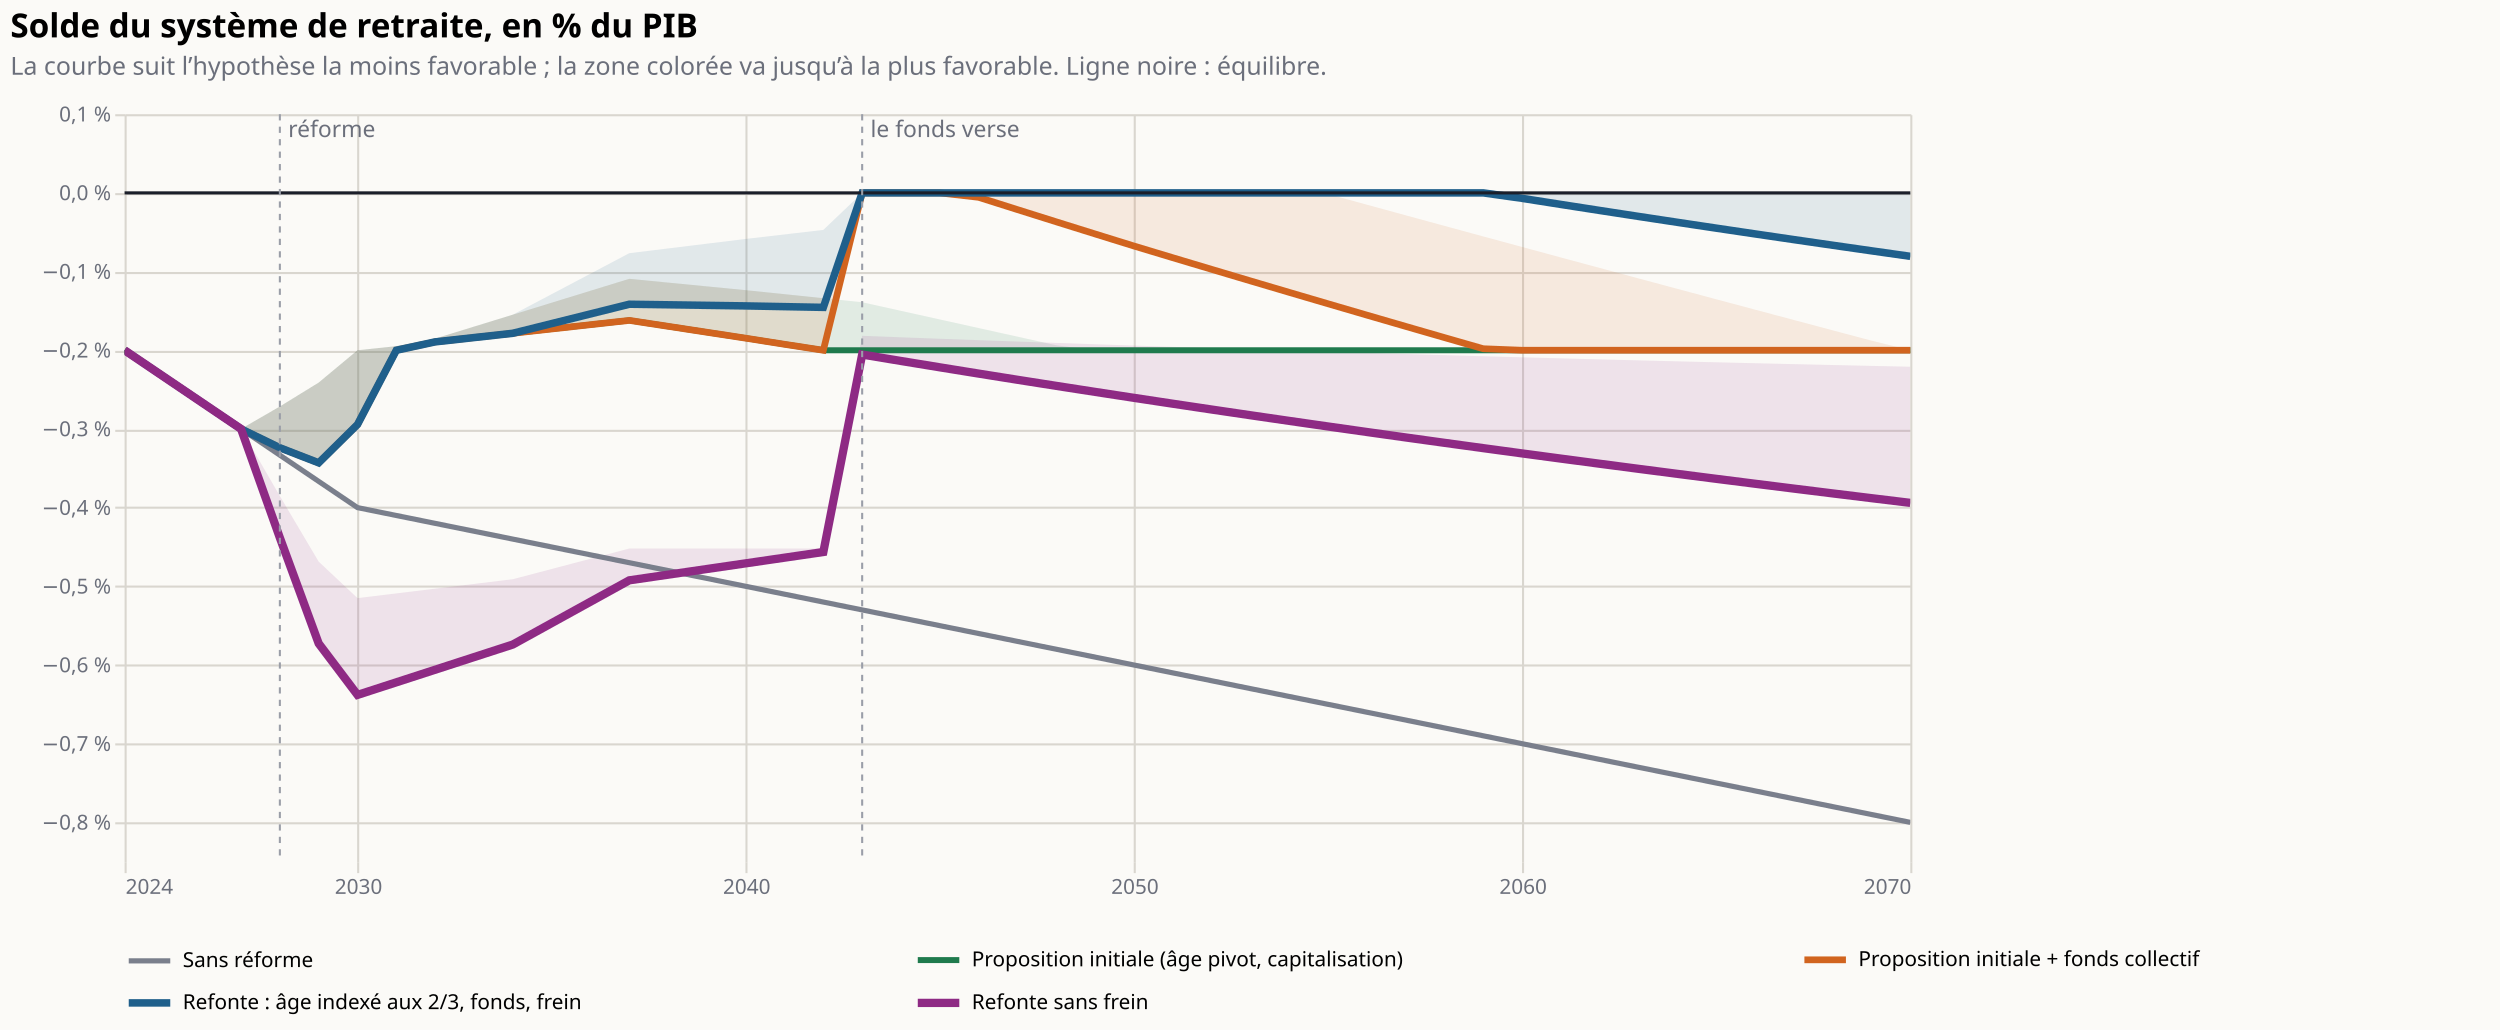
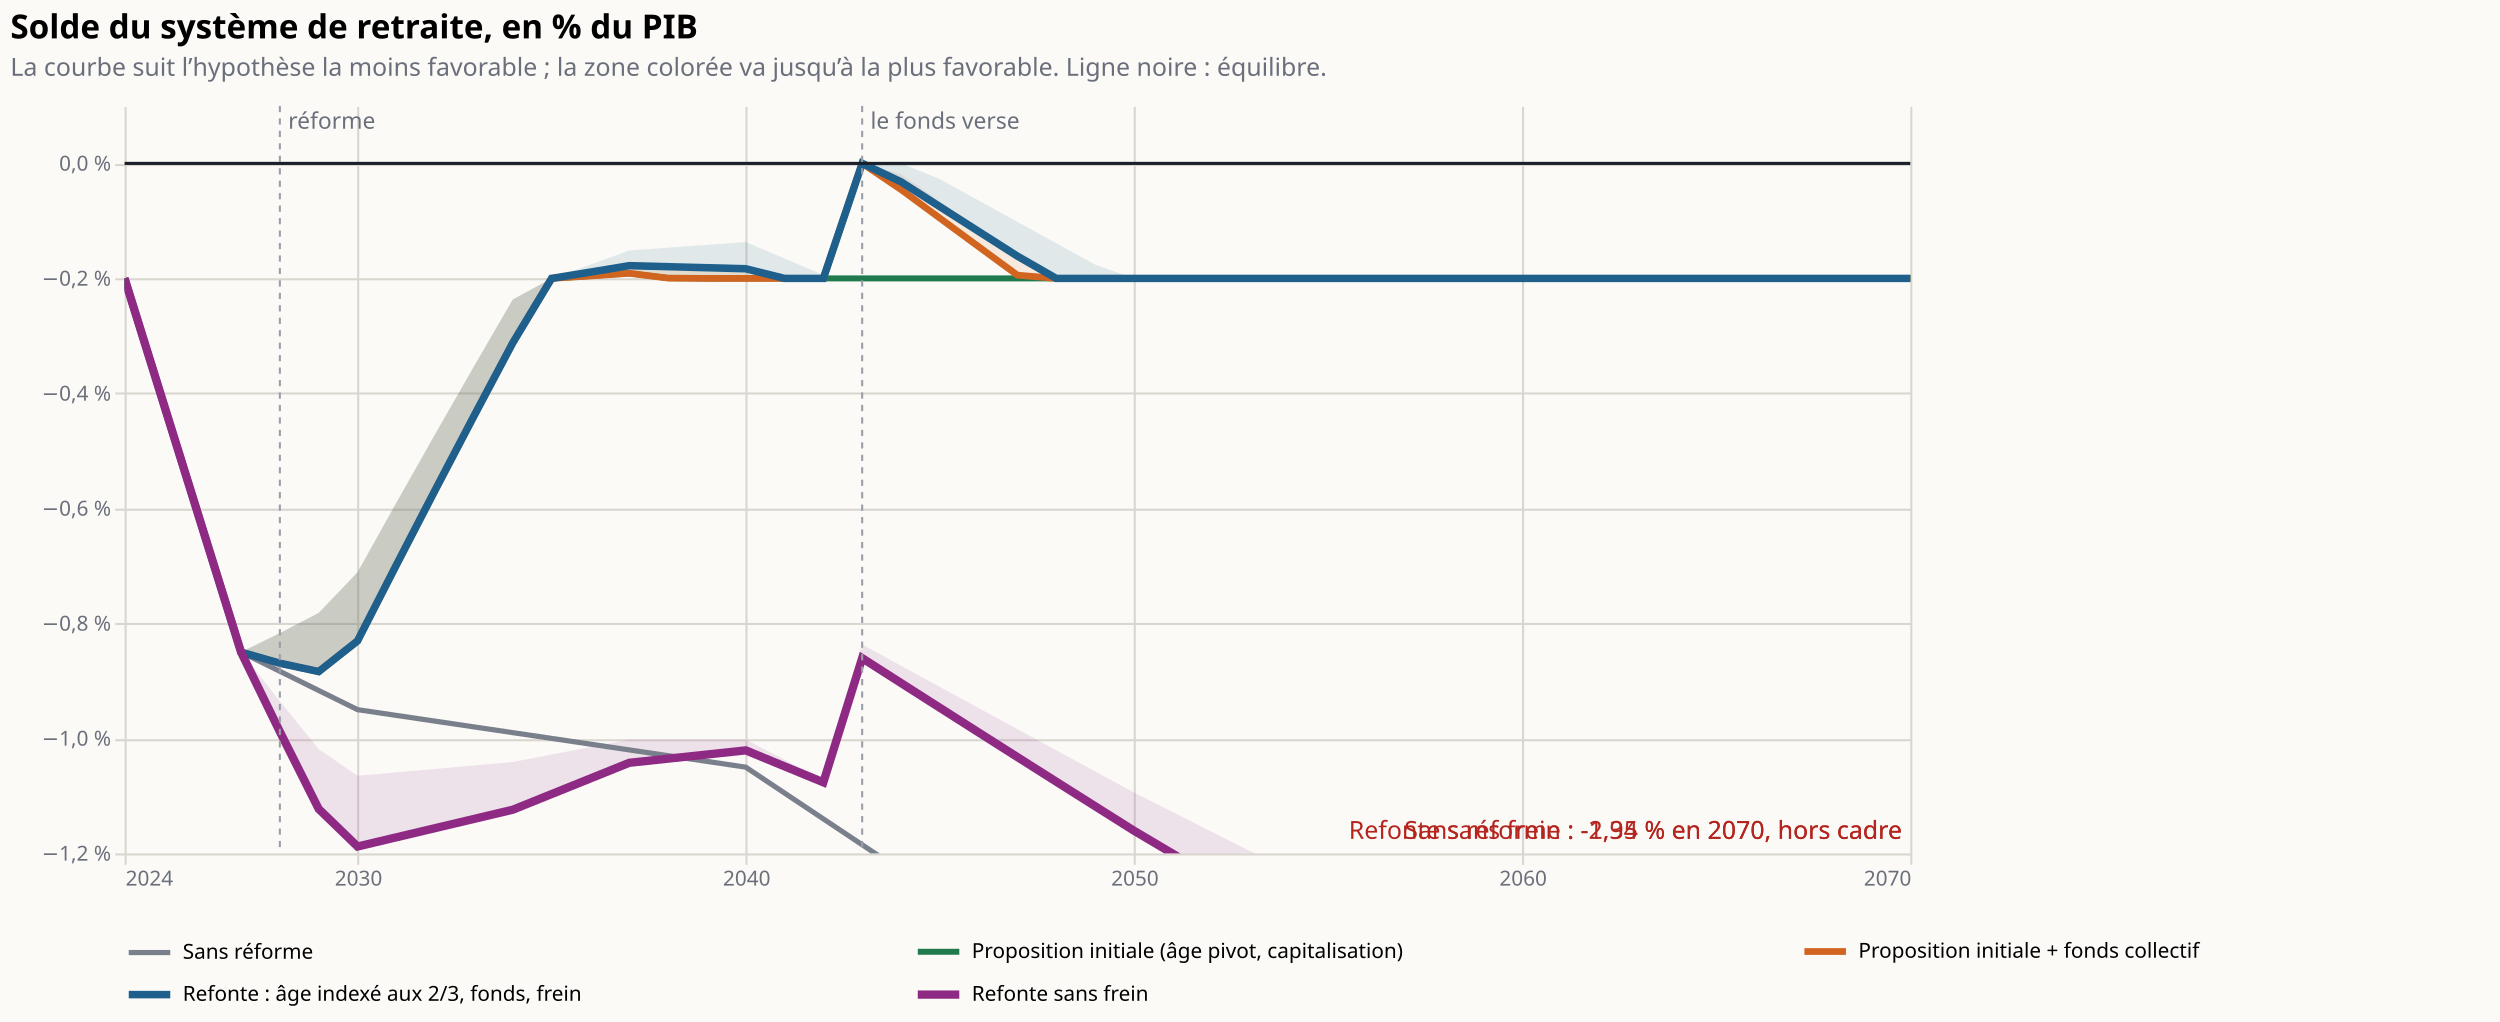
- <svg xmlns="http://www.w3.org/2000/svg" version="1.1" class="marks" width="1204" height="496" viewBox="0 0 1204 496">
-   <rect width="1204" height="496" fill="#fbfaf7" />
-   <g fill="none" stroke-miterlimit="4" transform="translate(60,55)">
+ <svg xmlns="http://www.w3.org/2000/svg" version="1.1" class="marks" width="1204" height="492" viewBox="0 0 1204 492">
+   <rect width="1204" height="492" fill="#fbfaf7" />
+   <g fill="none" stroke-miterlimit="4" transform="translate(60,51)">
    <g class="mark-group role-frame root" role="graphics-object" aria-roledescription="group mark container">
      <g transform="translate(0,0)">
        <path class="background" aria-hidden="true" d="M0,0h860v360h-860Z" />
        <g>
          <g class="mark-group role-axis" aria-hidden="true">
            <g transform="translate(0.5,360.5)">
              <path class="background" aria-hidden="true" d="M0,0h0v0h0Z" pointer-events="none" />
              <g>
                <g class="mark-rule role-axis-grid" pointer-events="none">
                  <line transform="translate(0,-360)" x2="0" y2="360" stroke="#d9d6cf" stroke-width="1" opacity="1" />
                  <line transform="translate(112,-360)" x2="0" y2="360" stroke="#d9d6cf" stroke-width="1" opacity="1" />
                  <line transform="translate(299,-360)" x2="0" y2="360" stroke="#d9d6cf" stroke-width="1" opacity="1" />
                  <line transform="translate(486,-360)" x2="0" y2="360" stroke="#d9d6cf" stroke-width="1" opacity="1" />
                  <line transform="translate(673,-360)" x2="0" y2="360" stroke="#d9d6cf" stroke-width="1" opacity="1" />
                  <line transform="translate(860,-360)" x2="0" y2="360" stroke="#d9d6cf" stroke-width="1" opacity="1" />
                </g>
              </g>
              <path class="foreground" aria-hidden="true" d="" pointer-events="none" display="none" />
            </g>
          </g>
          <g class="mark-group role-axis" aria-hidden="true">
            <g transform="translate(0.5,0.5)">
              <path class="background" aria-hidden="true" d="M0,0h0v0h0Z" pointer-events="none" />
              <g>
                <g class="mark-rule role-axis-grid" pointer-events="none">
-                   <line transform="translate(0,341)" x2="860" y2="0" stroke="#d9d6cf" stroke-width="1" opacity="1" />
-                   <line transform="translate(0,303)" x2="860" y2="0" stroke="#d9d6cf" stroke-width="1" opacity="1" />
-                   <line transform="translate(0,265)" x2="860" y2="0" stroke="#d9d6cf" stroke-width="1" opacity="1" />
-                   <line transform="translate(0,227)" x2="860" y2="0" stroke="#d9d6cf" stroke-width="1" opacity="1" />
-                   <line transform="translate(0,189)" x2="860" y2="0" stroke="#d9d6cf" stroke-width="1" opacity="1" />
-                   <line transform="translate(0,152)" x2="860" y2="0" stroke="#d9d6cf" stroke-width="1" opacity="1" />
-                   <line transform="translate(0,114)" x2="860" y2="0" stroke="#d9d6cf" stroke-width="1" opacity="1" />
-                   <line transform="translate(0,76)" x2="860" y2="0" stroke="#d9d6cf" stroke-width="1" opacity="1" />
-                   <line transform="translate(0,38)" x2="860" y2="0" stroke="#d9d6cf" stroke-width="1" opacity="1" />
-                   <line transform="translate(0,0)" x2="860" y2="0" stroke="#d9d6cf" stroke-width="1" opacity="1" />
+                   <line transform="translate(0,360)" x2="860" y2="0" stroke="#d9d6cf" stroke-width="1" opacity="1" />
+                   <line transform="translate(0,305)" x2="860" y2="0" stroke="#d9d6cf" stroke-width="1" opacity="1" />
+                   <line transform="translate(0,249)" x2="860" y2="0" stroke="#d9d6cf" stroke-width="1" opacity="1" />
+                   <line transform="translate(0,194)" x2="860" y2="0" stroke="#d9d6cf" stroke-width="1" opacity="1" />
+                   <line transform="translate(0,138)" x2="860" y2="0" stroke="#d9d6cf" stroke-width="1" opacity="1" />
+                   <line transform="translate(0,83)" x2="860" y2="0" stroke="#d9d6cf" stroke-width="1" opacity="1" />
+                   <line transform="translate(0,28)" x2="860" y2="0" stroke="#d9d6cf" stroke-width="1" opacity="1" />
                </g>
              </g>
              <path class="foreground" aria-hidden="true" d="" pointer-events="none" display="none" />
            </g>
          </g>
          <g class="mark-group role-axis" role="graphics-symbol" aria-roledescription="axis" aria-label="X-axis for a linear scale with values from 2024 to 2070">
            <g transform="translate(0.5,360.5)">
              <path class="background" aria-hidden="true" d="M0,0h0v0h0Z" pointer-events="none" />
              <g>
                <g class="mark-rule role-axis-tick" pointer-events="none">
                  <line transform="translate(0,0)" x2="0" y2="5" stroke="#d9d6cf" stroke-width="1" opacity="1" />
                  <line transform="translate(112,0)" x2="0" y2="5" stroke="#d9d6cf" stroke-width="1" opacity="1" />
                  <line transform="translate(299,0)" x2="0" y2="5" stroke="#d9d6cf" stroke-width="1" opacity="1" />
                  <line transform="translate(486,0)" x2="0" y2="5" stroke="#d9d6cf" stroke-width="1" opacity="1" />
                  <line transform="translate(673,0)" x2="0" y2="5" stroke="#d9d6cf" stroke-width="1" opacity="1" />
                  <line transform="translate(860,0)" x2="0" y2="5" stroke="#d9d6cf" stroke-width="1" opacity="1" />
                </g>
                <g class="mark-text role-axis-label" pointer-events="none">
                  <text text-anchor="start" transform="translate(0,15)" font-family="system-ui, sans-serif" font-size="10px" fill="#6b6f7b" opacity="1">2024</text>
                  <text text-anchor="middle" transform="translate(112.1739,15)" font-family="system-ui, sans-serif" font-size="10px" fill="#6b6f7b" opacity="1">2030</text>
                  <text text-anchor="middle" transform="translate(299.1304,15)" font-family="system-ui, sans-serif" font-size="10px" fill="#6b6f7b" opacity="1">2040</text>
                  <text text-anchor="middle" transform="translate(486.087,15)" font-family="system-ui, sans-serif" font-size="10px" fill="#6b6f7b" opacity="1">2050</text>
                  <text text-anchor="middle" transform="translate(673.0435,15)" font-family="system-ui, sans-serif" font-size="10px" fill="#6b6f7b" opacity="1">2060</text>
                  <text text-anchor="end" transform="translate(860,15)" font-family="system-ui, sans-serif" font-size="10px" fill="#6b6f7b" opacity="1">2070</text>
                </g>
              </g>
              <path class="foreground" aria-hidden="true" d="" pointer-events="none" display="none" />
            </g>
          </g>
-           <g class="mark-group role-axis" role="graphics-symbol" aria-roledescription="axis" aria-label="Y-axis for a linear scale with values from −0.008 to 0.001">
+           <g class="mark-group role-axis" role="graphics-symbol" aria-roledescription="axis" aria-label="Y-axis for a linear scale with values from −0.012 to 0.001">
            <g transform="translate(0.5,0.5)">
              <path class="background" aria-hidden="true" d="M0,0h0v0h0Z" pointer-events="none" />
              <g>
                <g class="mark-rule role-axis-tick" pointer-events="none">
-                   <line transform="translate(0,341)" x2="-5" y2="0" stroke="#d9d6cf" stroke-width="1" opacity="1" />
-                   <line transform="translate(0,303)" x2="-5" y2="0" stroke="#d9d6cf" stroke-width="1" opacity="1" />
-                   <line transform="translate(0,265)" x2="-5" y2="0" stroke="#d9d6cf" stroke-width="1" opacity="1" />
-                   <line transform="translate(0,227)" x2="-5" y2="0" stroke="#d9d6cf" stroke-width="1" opacity="1" />
-                   <line transform="translate(0,189)" x2="-5" y2="0" stroke="#d9d6cf" stroke-width="1" opacity="1" />
-                   <line transform="translate(0,152)" x2="-5" y2="0" stroke="#d9d6cf" stroke-width="1" opacity="1" />
-                   <line transform="translate(0,114)" x2="-5" y2="0" stroke="#d9d6cf" stroke-width="1" opacity="1" />
-                   <line transform="translate(0,76)" x2="-5" y2="0" stroke="#d9d6cf" stroke-width="1" opacity="1" />
-                   <line transform="translate(0,38)" x2="-5" y2="0" stroke="#d9d6cf" stroke-width="1" opacity="1" />
-                   <line transform="translate(0,0)" x2="-5" y2="0" stroke="#d9d6cf" stroke-width="1" opacity="1" />
+                   <line transform="translate(0,360)" x2="-5" y2="0" stroke="#d9d6cf" stroke-width="1" opacity="1" />
+                   <line transform="translate(0,305)" x2="-5" y2="0" stroke="#d9d6cf" stroke-width="1" opacity="1" />
+                   <line transform="translate(0,249)" x2="-5" y2="0" stroke="#d9d6cf" stroke-width="1" opacity="1" />
+                   <line transform="translate(0,194)" x2="-5" y2="0" stroke="#d9d6cf" stroke-width="1" opacity="1" />
+                   <line transform="translate(0,138)" x2="-5" y2="0" stroke="#d9d6cf" stroke-width="1" opacity="1" />
+                   <line transform="translate(0,83)" x2="-5" y2="0" stroke="#d9d6cf" stroke-width="1" opacity="1" />
+                   <line transform="translate(0,28)" x2="-5" y2="0" stroke="#d9d6cf" stroke-width="1" opacity="1" />
                </g>
                <g class="mark-text role-axis-label" pointer-events="none">
-                   <text text-anchor="end" transform="translate(-7,344.0526)" font-family="system-ui, sans-serif" font-size="10px" fill="#6b6f7b" opacity="1">−0,8 %</text>
-                   <text text-anchor="end" transform="translate(-7,306.1579)" font-family="system-ui, sans-serif" font-size="10px" fill="#6b6f7b" opacity="1">−0,7 %</text>
-                   <text text-anchor="end" transform="translate(-7,268.2632)" font-family="system-ui, sans-serif" font-size="10px" fill="#6b6f7b" opacity="1">−0,6 %</text>
-                   <text text-anchor="end" transform="translate(-7,230.3684)" font-family="system-ui, sans-serif" font-size="10px" fill="#6b6f7b" opacity="1">−0,5 %</text>
-                   <text text-anchor="end" transform="translate(-7,192.4737)" font-family="system-ui, sans-serif" font-size="10px" fill="#6b6f7b" opacity="1">−0,4 %</text>
-                   <text text-anchor="end" transform="translate(-7,154.5789)" font-family="system-ui, sans-serif" font-size="10px" fill="#6b6f7b" opacity="1">−0,3 %</text>
-                   <text text-anchor="end" transform="translate(-7,116.6842)" font-family="system-ui, sans-serif" font-size="10px" fill="#6b6f7b" opacity="1">−0,2 %</text>
-                   <text text-anchor="end" transform="translate(-7,78.78947)" font-family="system-ui, sans-serif" font-size="10px" fill="#6b6f7b" opacity="1">−0,1 %</text>
-                   <text text-anchor="end" transform="translate(-7,40.89474)" font-family="system-ui, sans-serif" font-size="10px" fill="#6b6f7b" opacity="1">0,0 %</text>
-                   <text text-anchor="end" transform="translate(-7,3)" font-family="system-ui, sans-serif" font-size="10px" fill="#6b6f7b" opacity="1">0,1 %</text>
+                   <text text-anchor="end" transform="translate(-7,363)" font-family="system-ui, sans-serif" font-size="10px" fill="#6b6f7b" opacity="1">−1,2 %</text>
+                   <text text-anchor="end" transform="translate(-7,307.6154)" font-family="system-ui, sans-serif" font-size="10px" fill="#6b6f7b" opacity="1">−1,0 %</text>
+                   <text text-anchor="end" transform="translate(-7,252.2308)" font-family="system-ui, sans-serif" font-size="10px" fill="#6b6f7b" opacity="1">−0,8 %</text>
+                   <text text-anchor="end" transform="translate(-7,196.8462)" font-family="system-ui, sans-serif" font-size="10px" fill="#6b6f7b" opacity="1">−0,6 %</text>
+                   <text text-anchor="end" transform="translate(-7,141.4615)" font-family="system-ui, sans-serif" font-size="10px" fill="#6b6f7b" opacity="1">−0,4 %</text>
+                   <text text-anchor="end" transform="translate(-7,86.07692)" font-family="system-ui, sans-serif" font-size="10px" fill="#6b6f7b" opacity="1">−0,2 %</text>
+                   <text text-anchor="end" transform="translate(-7,30.69231)" font-family="system-ui, sans-serif" font-size="10px" fill="#6b6f7b" opacity="1">0,0 %</text>
                </g>
              </g>
              <path class="foreground" aria-hidden="true" d="" pointer-events="none" display="none" />
            </g>
          </g>
          <g class="mark-group role-scope layer_0_pathgroup" role="graphics-object" aria-roledescription="group mark container">
            <g transform="translate(0,0)">
              <path class="background" aria-hidden="true" d="M0,0h860v360h-860Z" />
              <g>
                <g class="mark-area role-mark layer_0_marks" clip-path="url(#clip1)" role="graphics-object" aria-roledescription="area mark container">
-                   <path aria-label="annee: 2024; basse: −0.002; haute: −0.002; scenario: Sans réforme" role="graphics-symbol" aria-roledescription="area mark" d="M0,113.684L18.696,126.316L37.391,138.947L56.087,151.579L74.783,164.211L93.478,176.842L112.174,189.474L130.87,193.263L149.565,197.053L168.261,200.842L186.957,204.632L205.652,208.421L224.348,212.211L243.043,216L261.739,219.789L280.435,223.579L299.13,227.368L317.826,231.158L336.522,234.947L355.217,238.737L373.913,242.526L392.609,246.316L411.304,250.105L430,253.895L448.696,257.684L467.391,261.474L486.087,265.263L504.783,269.053L523.478,272.842L542.174,276.632L560.87,280.421L579.565,284.211L598.261,288L616.957,291.789L635.652,295.579L654.348,299.368L673.043,303.158L691.739,306.947L710.435,310.737L729.13,314.526L747.826,318.316L766.522,322.105L785.217,325.895L803.913,329.684L822.609,333.474L841.304,337.263L860,341.053L860,341.053L841.304,337.263L822.609,333.474L803.913,329.684L785.217,325.895L766.522,322.105L747.826,318.316L729.13,314.526L710.435,310.737L691.739,306.947L673.043,303.158L654.348,299.368L635.652,295.579L616.957,291.789L598.261,288L579.565,284.211L560.87,280.421L542.174,276.632L523.478,272.842L504.783,269.053L486.087,265.263L467.391,261.474L448.696,257.684L430,253.895L411.304,250.105L392.609,246.316L373.913,242.526L355.217,238.737L336.522,234.947L317.826,231.158L299.13,227.368L280.435,223.579L261.739,219.789L243.043,216L224.348,212.211L205.652,208.421L186.957,204.632L168.261,200.842L149.565,197.053L130.87,193.263L112.174,189.474L93.478,176.842L74.783,164.211L56.087,151.579L37.391,138.947L18.696,126.316L0,113.684Z" fill="#7a7f8c" opacity="0.12" />
+                   <path aria-label="annee: 2024; basse: −0.002; haute: −0.002; scenario: Sans réforme" role="graphics-symbol" aria-roledescription="area mark" d="M0,83.077L18.696,143.077L37.391,203.077L56.087,263.077L74.783,272.308L93.478,281.538L112.174,290.769L130.87,293.538L149.565,296.308L168.261,299.077L186.957,301.846L205.652,304.615L224.348,307.385L243.043,310.154L261.739,312.923L280.435,315.692L299.13,318.462L317.826,330.923L336.522,343.385L355.217,355.846L373.913,368.308L392.609,380.769L411.304,393.231L430,405.692L448.696,418.154L467.391,430.615L486.087,443.077L504.783,454.846L523.478,466.615L542.174,478.385L560.87,490.154L579.565,501.923L598.261,513.692L616.957,525.462L635.652,537.231L654.348,549L673.043,560.769L691.739,572.538L710.435,584.308L729.13,596.077L747.826,607.846L766.522,619.615L785.217,631.385L803.913,643.154L822.609,654.923L841.304,666.692L860,678.462L860,678.462L841.304,666.692L822.609,654.923L803.913,643.154L785.217,631.385L766.522,619.615L747.826,607.846L729.13,596.077L710.435,584.308L691.739,572.538L673.043,560.769L654.348,549L635.652,537.231L616.957,525.462L598.261,513.692L579.565,501.923L560.87,490.154L542.174,478.385L523.478,466.615L504.783,454.846L486.087,443.077L467.391,430.615L448.696,418.154L430,405.692L411.304,393.231L392.609,380.769L373.913,368.308L355.217,355.846L336.522,343.385L317.826,330.923L299.13,318.462L280.435,315.692L261.739,312.923L243.043,310.154L224.348,307.385L205.652,304.615L186.957,301.846L168.261,299.077L149.565,296.308L130.87,293.538L112.174,290.769L93.478,281.538L74.783,272.308L56.087,263.077L37.391,203.077L18.696,143.077L0,83.077Z" fill="#7a7f8c" opacity="0.12" />
                </g>
              </g>
              <path class="foreground" aria-hidden="true" d="" display="none" />
            </g>
            <g transform="translate(0,0)">
              <path class="background" aria-hidden="true" d="M0,0h860v360h-860Z" />
              <g>
                <g class="mark-area role-mark layer_0_marks" clip-path="url(#clip2)" role="graphics-object" aria-roledescription="area mark container">
-                   <path aria-label="annee: 2024; basse: −0.002; haute: −0.002; scenario: Proposition initiale (âge pivot, capitalisation)" role="graphics-symbol" aria-roledescription="area mark" d="M0,113.684L18.696,126.316L37.391,138.947L56.087,151.579L74.783,160.65L93.478,167.904L112.174,149.442L130.87,113.684L149.565,109.645L168.261,107.575L186.957,105.506L205.652,103.436L224.348,101.366L243.043,99.296L261.739,102.153L280.435,105.009L299.13,107.866L317.826,110.811L336.522,113.684L355.217,113.684L373.913,113.684L392.609,113.684L411.304,113.684L430,113.684L448.696,113.684L467.391,113.684L486.087,113.684L504.783,113.684L523.478,113.684L542.174,113.684L560.87,113.684L579.565,113.684L598.261,113.684L616.957,113.684L635.652,113.684L654.348,113.684L673.043,113.684L691.739,113.684L710.435,113.684L729.13,113.684L747.826,113.684L766.522,113.684L785.217,113.684L803.913,113.684L822.609,113.684L841.304,113.684L860,113.684L860,113.684L841.304,113.684L822.609,113.684L803.913,113.684L785.217,113.684L766.522,113.684L747.826,113.684L729.13,113.684L710.435,113.684L691.739,113.684L673.043,113.684L654.348,113.684L635.652,113.684L616.957,113.684L598.261,113.684L579.565,113.684L560.87,113.684L542.174,113.684L523.478,113.684L504.783,113.684L486.087,113.684L467.391,113.684L448.696,111.277L430,107.134L411.304,102.992L392.609,98.849L373.913,94.706L355.217,90.564L336.522,88.624L317.826,86.684L299.13,84.745L280.435,82.923L261.739,81.101L243.043,79.279L224.348,85.036L205.652,90.793L186.957,96.55L168.261,102.308L149.565,108.065L130.87,111.715L112.174,113.684L93.478,129.251L74.783,140.759L56.087,151.579L37.391,138.947L18.696,126.316L0,113.684Z" fill="#1f7a4d" opacity="0.12" />
+                   <path aria-label="annee: 2024; basse: −0.002; haute: −0.002; scenario: Proposition initiale (âge pivot, capitalisation)" role="graphics-symbol" aria-roledescription="area mark" d="M0,83.077L18.696,143.077L37.391,203.077L56.087,263.077L74.783,268.411L93.478,272.429L112.174,257.667L130.87,221.115L149.565,185.005L168.261,149.332L186.957,114.089L205.652,83.077L224.348,81.897L243.043,80.618L261.739,82.939L280.435,83.077L299.13,83.077L317.826,83.077L336.522,83.077L355.217,83.077L373.913,83.077L392.609,83.077L411.304,83.077L430,83.077L448.696,83.077L467.391,83.077L486.087,83.077L504.783,83.077L523.478,83.077L542.174,83.077L560.87,83.077L579.565,83.077L598.261,83.077L616.957,83.077L635.652,83.077L654.348,83.077L673.043,83.077L691.739,83.077L710.435,83.077L729.13,83.077L747.826,83.077L766.522,83.077L785.217,83.077L803.913,83.077L822.609,83.077L841.304,83.077L860,83.077L860,83.077L841.304,83.077L822.609,83.077L803.913,83.077L785.217,83.077L766.522,83.077L747.826,83.077L729.13,83.077L710.435,83.077L691.739,83.077L673.043,83.077L654.348,83.077L635.652,83.077L616.957,83.077L598.261,83.077L579.565,83.077L560.87,83.077L542.174,83.077L523.478,83.077L504.783,83.077L486.087,83.077L467.391,83.077L448.696,83.077L430,83.077L411.304,83.077L392.609,83.077L373.913,83.077L355.217,83.077L336.522,83.077L317.826,83.077L299.13,80.163L280.435,78.589L261.739,77.016L243.043,75.442L224.348,79.407L205.652,83.077L186.957,93.218L168.261,125.44L149.565,158.076L130.87,191.132L112.174,224.613L93.478,244.182L74.783,253.875L56.087,263.077L37.391,203.077L18.696,143.077L0,83.077Z" fill="#1f7a4d" opacity="0.12" />
                </g>
              </g>
              <path class="foreground" aria-hidden="true" d="" display="none" />
            </g>
            <g transform="translate(0,0)">
              <path class="background" aria-hidden="true" d="M0,0h860v360h-860Z" />
              <g>
                <g class="mark-area role-mark layer_0_marks" clip-path="url(#clip3)" role="graphics-object" aria-roledescription="area mark container">
-                   <path aria-label="annee: 2024; basse: −0.002; haute: −0.002; scenario: Proposition initiale + fonds collectif" role="graphics-symbol" aria-roledescription="area mark" d="M0,113.684L18.696,126.316L37.391,138.947L56.087,151.579L74.783,160.65L93.478,167.904L112.174,149.442L130.87,113.684L149.565,109.645L168.261,107.575L186.957,105.506L205.652,103.436L224.348,101.366L243.043,99.296L261.739,102.153L280.435,105.009L299.13,107.866L317.826,110.811L336.522,113.684L355.217,37.895L373.913,37.895L392.609,37.895L411.304,40.034L430,45.952L448.696,51.832L467.391,57.673L486.087,63.477L504.783,69.111L523.478,74.709L542.174,80.272L560.87,85.801L579.565,91.296L598.261,96.758L616.957,102.187L635.652,107.585L654.348,112.952L673.043,113.684L691.739,113.684L710.435,113.684L729.13,113.684L747.826,113.684L766.522,113.684L785.217,113.684L803.913,113.684L822.609,113.684L841.304,113.684L860,113.684L860,113.684L841.304,109.057L822.609,104.093L803.913,99.118L785.217,94.131L766.522,89.132L747.826,84.121L729.13,79.098L710.435,74.063L691.739,69.016L673.043,63.955L654.348,58.882L635.652,53.797L616.957,48.698L598.261,43.586L579.565,38.461L560.87,37.895L542.174,37.895L523.478,37.895L504.783,37.895L486.087,37.895L467.391,37.895L448.696,37.895L430,37.895L411.304,37.895L392.609,37.895L373.913,37.895L355.217,37.895L336.522,88.624L317.826,86.684L299.13,84.745L280.435,82.923L261.739,81.101L243.043,79.279L224.348,85.036L205.652,90.793L186.957,96.55L168.261,102.308L149.565,108.065L130.87,111.715L112.174,113.684L93.478,129.251L74.783,140.759L56.087,151.579L37.391,138.947L18.696,126.316L0,113.684Z" fill="#d1641f" opacity="0.12" />
+                   <path aria-label="annee: 2024; basse: −0.002; haute: −0.002; scenario: Proposition initiale + fonds collectif" role="graphics-symbol" aria-roledescription="area mark" d="M0,83.077L18.696,143.077L37.391,203.077L56.087,263.077L74.783,268.411L93.478,272.429L112.174,257.667L130.87,221.115L149.565,185.005L168.261,149.332L186.957,114.089L205.652,83.077L224.348,81.897L243.043,80.618L261.739,82.939L280.435,83.077L299.13,83.077L317.826,83.077L336.522,83.077L355.217,27.692L373.913,40.292L392.609,54.064L411.304,67.807L430,81.521L448.696,83.077L467.391,83.077L486.087,83.077L504.783,83.077L523.478,83.077L542.174,83.077L560.87,83.077L579.565,83.077L598.261,83.077L616.957,83.077L635.652,83.077L654.348,83.077L673.043,83.077L691.739,83.077L710.435,83.077L729.13,83.077L747.826,83.077L766.522,83.077L785.217,83.077L803.913,83.077L822.609,83.077L841.304,83.077L860,83.077L860,83.077L841.304,83.077L822.609,83.077L803.913,83.077L785.217,83.077L766.522,83.077L747.826,83.077L729.13,83.077L710.435,83.077L691.739,83.077L673.043,83.077L654.348,83.077L635.652,83.077L616.957,83.077L598.261,83.077L579.565,83.077L560.87,83.077L542.174,83.077L523.478,83.077L504.783,83.077L486.087,83.077L467.391,83.077L448.696,83.077L430,72.445L411.304,59.255L392.609,46.054L373.913,32.844L355.217,27.692L336.522,83.077L317.826,83.077L299.13,80.163L280.435,78.589L261.739,77.016L243.043,75.442L224.348,79.407L205.652,83.077L186.957,93.218L168.261,125.44L149.565,158.076L130.87,191.132L112.174,224.613L93.478,244.182L74.783,253.875L56.087,263.077L37.391,203.077L18.696,143.077L0,83.077Z" fill="#d1641f" opacity="0.12" />
                </g>
              </g>
              <path class="foreground" aria-hidden="true" d="" display="none" />
            </g>
            <g transform="translate(0,0)">
              <path class="background" aria-hidden="true" d="M0,0h860v360h-860Z" />
              <g>
                <g class="mark-area role-mark layer_0_marks" clip-path="url(#clip4)" role="graphics-object" aria-roledescription="area mark container">
-                   <path aria-label="annee: 2024; basse: −0.002; haute: −0.002; scenario: Refonte : âge indexé aux 2/3, fonds, frein" role="graphics-symbol" aria-roledescription="area mark" d="M0,113.684L18.696,126.316L37.391,138.947L56.087,151.579L74.783,160.65L93.478,167.904L112.174,149.442L130.87,113.684L149.565,109.645L168.261,107.575L186.957,105.506L205.652,100.845L224.348,96.185L243.043,91.525L261.739,91.79L280.435,92.056L299.13,92.322L317.826,92.677L336.522,93.032L355.217,37.895L373.913,37.895L392.609,37.895L411.304,37.895L430,37.895L448.696,37.895L467.391,37.895L486.087,37.895L504.783,37.895L523.478,37.895L542.174,37.895L560.87,37.895L579.565,37.895L598.261,37.895L616.957,37.895L635.652,37.895L654.348,37.895L673.043,40.524L691.739,43.46L710.435,46.363L729.13,49.232L747.826,52.07L766.522,54.875L785.217,57.65L803.913,60.395L822.609,63.11L841.304,65.795L860,68.453L860,37.895L841.304,37.895L822.609,37.895L803.913,37.895L785.217,37.895L766.522,37.895L747.826,37.895L729.13,37.895L710.435,37.895L691.739,37.895L673.043,37.895L654.348,37.895L635.652,37.895L616.957,37.895L598.261,37.895L579.565,37.895L560.87,37.895L542.174,37.895L523.478,37.895L504.783,37.895L486.087,37.895L467.391,37.895L448.696,37.895L430,37.895L411.304,37.895L392.609,37.895L373.913,37.895L355.217,37.895L336.522,55.725L317.826,57.898L299.13,60.071L280.435,62.361L261.739,64.652L243.043,66.942L224.348,76.812L205.652,86.681L186.957,96.55L168.261,102.308L149.565,108.065L130.87,111.715L112.174,113.684L93.478,129.251L74.783,140.759L56.087,151.579L37.391,138.947L18.696,126.316L0,113.684Z" fill="#1f5f8b" opacity="0.12" />
+                   <path aria-label="annee: 2024; basse: −0.002; haute: −0.002; scenario: Refonte : âge indexé aux 2/3, fonds, frein" role="graphics-symbol" aria-roledescription="area mark" d="M0,83.077L18.696,143.077L37.391,203.077L56.087,263.077L74.783,268.411L93.478,272.429L112.174,257.667L130.87,221.115L149.565,185.005L168.261,149.332L186.957,114.089L205.652,83.077L224.348,80.051L243.043,76.947L261.739,77.442L280.435,77.937L299.13,78.433L317.826,83.077L336.522,83.077L355.217,27.692L373.913,36.564L392.609,48.528L411.304,60.462L430,72.367L448.696,83.077L467.391,83.077L486.087,83.077L504.783,83.077L523.478,83.077L542.174,83.077L560.87,83.077L579.565,83.077L598.261,83.077L616.957,83.077L635.652,83.077L654.348,83.077L673.043,83.077L691.739,83.077L710.435,83.077L729.13,83.077L747.826,83.077L766.522,83.077L785.217,83.077L803.913,83.077L822.609,83.077L841.304,83.077L860,83.077L860,83.077L841.304,83.077L822.609,83.077L803.913,83.077L785.217,83.077L766.522,83.077L747.826,83.077L729.13,83.077L710.435,83.077L691.739,83.077L673.043,83.077L654.348,83.077L635.652,83.077L616.957,83.077L598.261,83.077L579.565,83.077L560.87,83.077L542.174,83.077L523.478,83.077L504.783,83.077L486.087,83.077L467.391,76.438L448.696,66.158L430,55.869L411.304,45.57L392.609,35.262L373.913,27.692L355.217,27.692L336.522,81.418L317.826,73.503L299.13,65.589L280.435,66.924L261.739,68.259L243.043,69.594L224.348,76.467L205.652,83.077L186.957,93.218L168.261,125.44L149.565,158.076L130.87,191.132L112.174,224.613L93.478,244.182L74.783,253.875L56.087,263.077L37.391,203.077L18.696,143.077L0,83.077Z" fill="#1f5f8b" opacity="0.12" />
                </g>
              </g>
              <path class="foreground" aria-hidden="true" d="" display="none" />
            </g>
            <g transform="translate(0,0)">
              <path class="background" aria-hidden="true" d="M0,0h860v360h-860Z" />
              <g>
                <g class="mark-area role-mark layer_0_marks" clip-path="url(#clip5)" role="graphics-object" aria-roledescription="area mark container">
-                   <path aria-label="annee: 2024; basse: −0.002; haute: −0.002; scenario: Refonte sans frein" role="graphics-symbol" aria-roledescription="area mark" d="M0,113.684L18.696,126.316L37.391,138.947L56.087,151.579L74.783,204L93.478,254.905L112.174,279.663L130.87,273.6L149.565,267.537L168.261,261.474L186.957,255.411L205.652,245.103L224.348,234.796L243.043,224.488L261.739,221.76L280.435,219.032L299.13,216.303L317.826,213.575L336.522,210.846L355.217,115.75L373.913,118.848L392.609,121.904L411.304,124.921L430,127.898L448.696,130.836L467.391,133.737L486.087,136.6L504.783,139.428L523.478,142.22L542.174,144.977L560.87,147.7L579.565,150.39L598.261,153.047L616.957,155.672L635.652,158.266L654.348,160.83L673.043,163.363L691.739,165.867L710.435,168.343L729.13,170.79L747.826,173.21L766.522,175.603L785.217,177.969L803.913,180.31L822.609,182.626L841.304,184.916L860,187.183L860,121.622L841.304,121.215L822.609,120.797L803.913,120.369L785.217,119.931L766.522,119.483L747.826,119.024L729.13,118.555L710.435,118.075L691.739,117.584L673.043,117.082L654.348,116.568L635.652,116.044L616.957,115.508L598.261,114.961L579.565,114.402L560.87,113.831L542.174,113.249L523.478,112.654L504.783,112.047L486.087,111.428L467.391,110.796L448.696,110.152L430,109.495L411.304,108.825L392.609,108.142L373.913,107.445L355.217,106.736L336.522,209.179L317.826,209.179L299.13,209.179L280.435,209.179L261.739,209.179L243.043,209.179L224.348,214.105L205.652,219.032L186.957,223.958L168.261,226.232L149.565,228.505L130.87,230.779L112.174,233.053L93.478,215.495L74.783,183.916L56.087,151.579L37.391,138.947L18.696,126.316L0,113.684Z" fill="#8e2a84" opacity="0.12" />
+                   <path aria-label="annee: 2024; basse: −0.002; haute: −0.002; scenario: Refonte sans frein" role="graphics-symbol" aria-roledescription="area mark" d="M0,83.077L18.696,143.077L37.391,203.077L56.087,263.077L74.783,301.385L93.478,338.585L112.174,356.677L130.87,352.246L149.565,347.815L168.261,343.385L186.957,338.954L205.652,331.422L224.348,323.889L243.043,316.357L261.739,314.363L280.435,312.369L299.13,310.375L317.826,318.074L336.522,325.772L355.217,265.971L373.913,277.927L392.609,289.853L411.304,301.75L430,313.618L448.696,325.457L467.391,337.269L486.087,349.054L504.783,360.12L523.478,371.16L542.174,382.175L560.87,393.165L579.565,404.131L598.261,415.073L616.957,425.991L635.652,436.887L654.348,447.76L673.043,458.611L691.739,469.441L710.435,480.25L729.13,491.039L747.826,501.807L766.522,512.556L785.217,523.285L803.913,533.996L822.609,544.688L841.304,555.362L860,566.018L860,518.109L841.304,508.811L822.609,499.506L803.913,490.193L785.217,480.873L766.522,471.545L747.826,462.21L729.13,452.867L710.435,443.516L691.739,434.157L673.043,424.79L654.348,415.415L635.652,406.032L616.957,396.641L598.261,387.241L579.565,377.832L560.87,368.415L542.174,358.989L523.478,349.555L504.783,340.111L486.087,330.659L467.391,320.505L448.696,310.342L430,300.169L411.304,289.987L392.609,279.796L373.913,269.595L355.217,259.384L336.522,324.554L317.826,314.862L299.13,305.169L280.435,305.169L261.739,305.169L243.043,305.169L224.348,308.769L205.652,312.369L186.957,315.969L168.261,317.631L149.565,319.292L130.87,320.954L112.174,322.615L93.478,309.785L74.783,286.708L56.087,263.077L37.391,203.077L18.696,143.077L0,83.077Z" fill="#8e2a84" opacity="0.12" />
                </g>
              </g>
              <path class="foreground" aria-hidden="true" d="" display="none" />
            </g>
          </g>
          <g class="mark-group role-scope layer_1_pathgroup" role="graphics-object" aria-roledescription="group mark container">
            <g transform="translate(0,0)">
              <path class="background" aria-hidden="true" d="M0,0h860v360h-860Z" />
              <g>
                <g class="mark-line role-mark layer_1_marks" clip-path="url(#clip6)" role="graphics-object" aria-roledescription="line mark container">
-                   <path aria-label="annee: 2024; basse: −0.002; scenario: Sans réforme" role="graphics-symbol" aria-roledescription="line mark" d="M0,113.684L18.696,126.316L37.391,138.947L56.087,151.579L74.783,164.211L93.478,176.842L112.174,189.474L130.87,193.263L149.565,197.053L168.261,200.842L186.957,204.632L205.652,208.421L224.348,212.211L243.043,216L261.739,219.789L280.435,223.579L299.13,227.368L317.826,231.158L336.522,234.947L355.217,238.737L373.913,242.526L392.609,246.316L411.304,250.105L430,253.895L448.696,257.684L467.391,261.474L486.087,265.263L504.783,269.053L523.478,272.842L542.174,276.632L560.87,280.421L579.565,284.211L598.261,288L616.957,291.789L635.652,295.579L654.348,299.368L673.043,303.158L691.739,306.947L710.435,310.737L729.13,314.526L747.826,318.316L766.522,322.105L785.217,325.895L803.913,329.684L822.609,333.474L841.304,337.263L860,341.053" stroke="#7a7f8c" stroke-width="2.5" />
+                   <path aria-label="annee: 2024; basse: −0.002; scenario: Sans réforme" role="graphics-symbol" aria-roledescription="line mark" d="M0,83.077L18.696,143.077L37.391,203.077L56.087,263.077L74.783,272.308L93.478,281.538L112.174,290.769L130.87,293.538L149.565,296.308L168.261,299.077L186.957,301.846L205.652,304.615L224.348,307.385L243.043,310.154L261.739,312.923L280.435,315.692L299.13,318.462L317.826,330.923L336.522,343.385L355.217,355.846L373.913,368.308L392.609,380.769L411.304,393.231L430,405.692L448.696,418.154L467.391,430.615L486.087,443.077L504.783,454.846L523.478,466.615L542.174,478.385L560.87,490.154L579.565,501.923L598.261,513.692L616.957,525.462L635.652,537.231L654.348,549L673.043,560.769L691.739,572.538L710.435,584.308L729.13,596.077L747.826,607.846L766.522,619.615L785.217,631.385L803.913,643.154L822.609,654.923L841.304,666.692L860,678.462" stroke="#7a7f8c" stroke-width="2.5" />
                </g>
              </g>
              <path class="foreground" aria-hidden="true" d="" display="none" />
            </g>
            <g transform="translate(0,0)">
              <path class="background" aria-hidden="true" d="M0,0h860v360h-860Z" />
              <g>
                <g class="mark-line role-mark layer_1_marks" clip-path="url(#clip7)" role="graphics-object" aria-roledescription="line mark container">
-                   <path aria-label="annee: 2024; basse: −0.002; scenario: Proposition initiale (âge pivot, capitalisation)" role="graphics-symbol" aria-roledescription="line mark" d="M0,113.684L18.696,126.316L37.391,138.947L56.087,151.579L74.783,160.65L93.478,167.904L112.174,149.442L130.87,113.684L149.565,109.645L168.261,107.575L186.957,105.506L205.652,103.436L224.348,101.366L243.043,99.296L261.739,102.153L280.435,105.009L299.13,107.866L317.826,110.811L336.522,113.684L355.217,113.684L373.913,113.684L392.609,113.684L411.304,113.684L430,113.684L448.696,113.684L467.391,113.684L486.087,113.684L504.783,113.684L523.478,113.684L542.174,113.684L560.87,113.684L579.565,113.684L598.261,113.684L616.957,113.684L635.652,113.684L654.348,113.684L673.043,113.684L691.739,113.684L710.435,113.684L729.13,113.684L747.826,113.684L766.522,113.684L785.217,113.684L803.913,113.684L822.609,113.684L841.304,113.684L860,113.684" stroke="#1f7a4d" stroke-width="2.875" />
+                   <path aria-label="annee: 2024; basse: −0.002; scenario: Proposition initiale (âge pivot, capitalisation)" role="graphics-symbol" aria-roledescription="line mark" d="M0,83.077L18.696,143.077L37.391,203.077L56.087,263.077L74.783,268.411L93.478,272.429L112.174,257.667L130.87,221.115L149.565,185.005L168.261,149.332L186.957,114.089L205.652,83.077L224.348,81.897L243.043,80.618L261.739,82.939L280.435,83.077L299.13,83.077L317.826,83.077L336.522,83.077L355.217,83.077L373.913,83.077L392.609,83.077L411.304,83.077L430,83.077L448.696,83.077L467.391,83.077L486.087,83.077L504.783,83.077L523.478,83.077L542.174,83.077L560.87,83.077L579.565,83.077L598.261,83.077L616.957,83.077L635.652,83.077L654.348,83.077L673.043,83.077L691.739,83.077L710.435,83.077L729.13,83.077L747.826,83.077L766.522,83.077L785.217,83.077L803.913,83.077L822.609,83.077L841.304,83.077L860,83.077" stroke="#1f7a4d" stroke-width="2.875" />
                </g>
              </g>
              <path class="foreground" aria-hidden="true" d="" display="none" />
            </g>
            <g transform="translate(0,0)">
              <path class="background" aria-hidden="true" d="M0,0h860v360h-860Z" />
              <g>
                <g class="mark-line role-mark layer_1_marks" clip-path="url(#clip8)" role="graphics-object" aria-roledescription="line mark container">
-                   <path aria-label="annee: 2024; basse: −0.002; scenario: Proposition initiale + fonds collectif" role="graphics-symbol" aria-roledescription="line mark" d="M0,113.684L18.696,126.316L37.391,138.947L56.087,151.579L74.783,160.65L93.478,167.904L112.174,149.442L130.87,113.684L149.565,109.645L168.261,107.575L186.957,105.506L205.652,103.436L224.348,101.366L243.043,99.296L261.739,102.153L280.435,105.009L299.13,107.866L317.826,110.811L336.522,113.684L355.217,37.895L373.913,37.895L392.609,37.895L411.304,40.034L430,45.952L448.696,51.832L467.391,57.673L486.087,63.477L504.783,69.111L523.478,74.709L542.174,80.272L560.87,85.801L579.565,91.296L598.261,96.758L616.957,102.187L635.652,107.585L654.348,112.952L673.043,113.684L691.739,113.684L710.435,113.684L729.13,113.684L747.826,113.684L766.522,113.684L785.217,113.684L803.913,113.684L822.609,113.684L841.304,113.684L860,113.684" stroke="#d1641f" stroke-width="3.25" />
+                   <path aria-label="annee: 2024; basse: −0.002; scenario: Proposition initiale + fonds collectif" role="graphics-symbol" aria-roledescription="line mark" d="M0,83.077L18.696,143.077L37.391,203.077L56.087,263.077L74.783,268.411L93.478,272.429L112.174,257.667L130.87,221.115L149.565,185.005L168.261,149.332L186.957,114.089L205.652,83.077L224.348,81.897L243.043,80.618L261.739,82.939L280.435,83.077L299.13,83.077L317.826,83.077L336.522,83.077L355.217,27.692L373.913,40.292L392.609,54.064L411.304,67.807L430,81.521L448.696,83.077L467.391,83.077L486.087,83.077L504.783,83.077L523.478,83.077L542.174,83.077L560.87,83.077L579.565,83.077L598.261,83.077L616.957,83.077L635.652,83.077L654.348,83.077L673.043,83.077L691.739,83.077L710.435,83.077L729.13,83.077L747.826,83.077L766.522,83.077L785.217,83.077L803.913,83.077L822.609,83.077L841.304,83.077L860,83.077" stroke="#d1641f" stroke-width="3.25" />
                </g>
              </g>
              <path class="foreground" aria-hidden="true" d="" display="none" />
            </g>
            <g transform="translate(0,0)">
              <path class="background" aria-hidden="true" d="M0,0h860v360h-860Z" />
              <g>
                <g class="mark-line role-mark layer_1_marks" clip-path="url(#clip9)" role="graphics-object" aria-roledescription="line mark container">
-                   <path aria-label="annee: 2024; basse: −0.002; scenario: Refonte : âge indexé aux 2/3, fonds, frein" role="graphics-symbol" aria-roledescription="line mark" d="M0,113.684L18.696,126.316L37.391,138.947L56.087,151.579L74.783,160.65L93.478,167.904L112.174,149.442L130.87,113.684L149.565,109.645L168.261,107.575L186.957,105.506L205.652,100.845L224.348,96.185L243.043,91.525L261.739,91.79L280.435,92.056L299.13,92.322L317.826,92.677L336.522,93.032L355.217,37.895L373.913,37.895L392.609,37.895L411.304,37.895L430,37.895L448.696,37.895L467.391,37.895L486.087,37.895L504.783,37.895L523.478,37.895L542.174,37.895L560.87,37.895L579.565,37.895L598.261,37.895L616.957,37.895L635.652,37.895L654.348,37.895L673.043,40.524L691.739,43.46L710.435,46.363L729.13,49.232L747.826,52.07L766.522,54.875L785.217,57.65L803.913,60.395L822.609,63.11L841.304,65.795L860,68.453" stroke="#1f5f8b" stroke-width="3.625" />
+                   <path aria-label="annee: 2024; basse: −0.002; scenario: Refonte : âge indexé aux 2/3, fonds, frein" role="graphics-symbol" aria-roledescription="line mark" d="M0,83.077L18.696,143.077L37.391,203.077L56.087,263.077L74.783,268.411L93.478,272.429L112.174,257.667L130.87,221.115L149.565,185.005L168.261,149.332L186.957,114.089L205.652,83.077L224.348,80.051L243.043,76.947L261.739,77.442L280.435,77.937L299.13,78.433L317.826,83.077L336.522,83.077L355.217,27.692L373.913,36.564L392.609,48.528L411.304,60.462L430,72.367L448.696,83.077L467.391,83.077L486.087,83.077L504.783,83.077L523.478,83.077L542.174,83.077L560.87,83.077L579.565,83.077L598.261,83.077L616.957,83.077L635.652,83.077L654.348,83.077L673.043,83.077L691.739,83.077L710.435,83.077L729.13,83.077L747.826,83.077L766.522,83.077L785.217,83.077L803.913,83.077L822.609,83.077L841.304,83.077L860,83.077" stroke="#1f5f8b" stroke-width="3.625" />
                </g>
              </g>
              <path class="foreground" aria-hidden="true" d="" display="none" />
            </g>
            <g transform="translate(0,0)">
              <path class="background" aria-hidden="true" d="M0,0h860v360h-860Z" />
              <g>
                <g class="mark-line role-mark layer_1_marks" clip-path="url(#clip10)" role="graphics-object" aria-roledescription="line mark container">
-                   <path aria-label="annee: 2024; basse: −0.002; scenario: Refonte sans frein" role="graphics-symbol" aria-roledescription="line mark" d="M0,113.684L18.696,126.316L37.391,138.947L56.087,151.579L74.783,204L93.478,254.905L112.174,279.663L130.87,273.6L149.565,267.537L168.261,261.474L186.957,255.411L205.652,245.103L224.348,234.796L243.043,224.488L261.739,221.76L280.435,219.032L299.13,216.303L317.826,213.575L336.522,210.846L355.217,115.75L373.913,118.848L392.609,121.904L411.304,124.921L430,127.898L448.696,130.836L467.391,133.737L486.087,136.6L504.783,139.428L523.478,142.22L542.174,144.977L560.87,147.7L579.565,150.39L598.261,153.047L616.957,155.672L635.652,158.266L654.348,160.83L673.043,163.363L691.739,165.867L710.435,168.343L729.13,170.79L747.826,173.21L766.522,175.603L785.217,177.969L803.913,180.31L822.609,182.626L841.304,184.916L860,187.183" stroke="#8e2a84" stroke-width="4" />
+                   <path aria-label="annee: 2024; basse: −0.002; scenario: Refonte sans frein" role="graphics-symbol" aria-roledescription="line mark" d="M0,83.077L18.696,143.077L37.391,203.077L56.087,263.077L74.783,301.385L93.478,338.585L112.174,356.677L130.87,352.246L149.565,347.815L168.261,343.385L186.957,338.954L205.652,331.422L224.348,323.889L243.043,316.357L261.739,314.363L280.435,312.369L299.13,310.375L317.826,318.074L336.522,325.772L355.217,265.971L373.913,277.927L392.609,289.853L411.304,301.75L430,313.618L448.696,325.457L467.391,337.269L486.087,349.054L504.783,360.12L523.478,371.16L542.174,382.175L560.87,393.165L579.565,404.131L598.261,415.073L616.957,425.991L635.652,436.887L654.348,447.76L673.043,458.611L691.739,469.441L710.435,480.25L729.13,491.039L747.826,501.807L766.522,512.556L785.217,523.285L803.913,533.996L822.609,544.688L841.304,555.362L860,566.018" stroke="#8e2a84" stroke-width="4" />
                </g>
              </g>
              <path class="foreground" aria-hidden="true" d="" display="none" />
            </g>
          </g>
          <g class="mark-rule role-mark layer_2_marks" role="graphics-object" aria-roledescription="rule mark container">
-             <line aria-label="y: 0" role="graphics-symbol" aria-roledescription="rule mark" transform="translate(0,37.89474)" x2="860" y2="0" stroke="#1b1f2a" stroke-width="1.5" />
+             <line aria-label="y: 0" role="graphics-symbol" aria-roledescription="rule mark" transform="translate(0,27.69231)" x2="860" y2="0" stroke="#1b1f2a" stroke-width="1.5" />
          </g>
          <g class="mark-rule role-mark layer_3_marks" role="graphics-object" aria-roledescription="rule mark container">
            <line aria-label="annee: 2028" role="graphics-symbol" aria-roledescription="rule mark" transform="translate(74.78261,0)" x2="0" y2="360" stroke="#9a9ea8" stroke-dasharray="3,3" />
            <line aria-label="annee: 2043" role="graphics-symbol" aria-roledescription="rule mark" transform="translate(355.2174,0)" x2="0" y2="360" stroke="#9a9ea8" stroke-dasharray="3,3" />
          </g>
          <g class="mark-text role-mark layer_4_marks" role="graphics-object" aria-roledescription="text mark container">
            <text aria-label="annee: 2028; libelle: réforme" role="graphics-symbol" aria-roledescription="text mark" text-anchor="start" transform="translate(78.78261,11)" font-family="system-ui, sans-serif" font-size="11px" fill="#6b6f7b">réforme</text>
            <text aria-label="annee: 2043; libelle: le fonds verse" role="graphics-symbol" aria-roledescription="text mark" text-anchor="start" transform="translate(359.2174,11)" font-family="system-ui, sans-serif" font-size="11px" fill="#6b6f7b">le fonds verse</text>
          </g>
-           <g class="mark-text role-mark layer_5_marks" role="graphics-object" aria-roledescription="text mark container" />
+           <g class="mark-text role-mark layer_5_marks" role="graphics-object" aria-roledescription="text mark container">
+             <text aria-label="annee: 2070; libelle: Sans réforme : -2,35 % en 2070, hors cadre" role="graphics-symbol" aria-roledescription="text mark" text-anchor="end" transform="translate(856,353)" font-family="system-ui, sans-serif" font-size="12px" fill="#b3251e">Sans réforme : -2,35 % en 2070, hors cadre</text>
+             <text aria-label="annee: 2070; libelle: Refonte sans frein : -1,94 % en 2070, hors cadre" role="graphics-symbol" aria-roledescription="text mark" text-anchor="end" transform="translate(856,353)" font-family="system-ui, sans-serif" font-size="12px" fill="#b3251e">Refonte sans frein : -1,94 % en 2070, hors cadre</text>
+           </g>
          <g class="mark-group role-legend" role="graphics-symbol" aria-roledescription="legend" aria-label="Symbol legend for fill color, stroke color and strokeWidth with 5 values: Sans réforme, Proposition initiale (âge pivot, capitalisation), Proposition initiale + fonds collectif, Refonte : âge indexé aux 2/3, fonds, frein, Refonte sans frein">
            <g transform="translate(0,395)">
              <path class="background" aria-hidden="true" d="M0,0h1139v41h-1139Z" pointer-events="none" />
              <g>
                <g class="mark-group role-legend-entry">
                  <g transform="translate(0,0)">
                    <path class="background" aria-hidden="true" d="M0,0h0v0h0Z" pointer-events="none" />
                    <g>
                      <g class="mark-group role-scope" role="graphics-object" aria-roledescription="group mark container">
                        <g transform="translate(0,1.25)">
                          <path class="background" aria-hidden="true" d="M0,0h364v16.5h-364Z" pointer-events="none" opacity="1" />
                          <g>
                            <g class="mark-symbol role-legend-symbol" pointer-events="none">
                              <path transform="translate(12,11.5)" d="M-10,0L10,0" fill="#7a7f8c" stroke="#7a7f8c" stroke-width="2.5" opacity="1" />
                            </g>
                            <g class="mark-text role-legend-label" pointer-events="none">
                              <text text-anchor="start" transform="translate(28,14.5)" font-family="system-ui, sans-serif" font-size="10px" fill="#000" opacity="1">Sans réforme</text>
                            </g>
                          </g>
                          <path class="foreground" aria-hidden="true" d="" pointer-events="none" display="none" />
                        </g>
                        <g transform="translate(380,0.875)">
                          <path class="background" aria-hidden="true" d="M0,0h412v17.25h-412Z" pointer-events="none" opacity="1" />
                          <g>
                            <g class="mark-symbol role-legend-symbol" pointer-events="none">
                              <path transform="translate(12,11.5)" d="M-10,0L10,0" fill="#1f7a4d" stroke="#1f7a4d" stroke-width="2.875" opacity="1" />
                            </g>
                            <g class="mark-text role-legend-label" pointer-events="none">
                              <text text-anchor="start" transform="translate(28,14.5)" font-family="system-ui, sans-serif" font-size="10px" fill="#000" opacity="1">Proposition initiale (âge pivot, capitalisation)</text>
                            </g>
                          </g>
                          <path class="foreground" aria-hidden="true" d="" pointer-events="none" display="none" />
                        </g>
                        <g transform="translate(807,0.25)">
                          <path class="background" aria-hidden="true" d="M0,0h332v18.5h-332Z" pointer-events="none" opacity="1" />
                          <g>
                            <g class="mark-symbol role-legend-symbol" pointer-events="none">
                              <path transform="translate(12,12)" d="M-10,0L10,0" fill="#d1641f" stroke="#d1641f" stroke-width="3.25" opacity="1" />
                            </g>
                            <g class="mark-text role-legend-label" pointer-events="none">
                              <text text-anchor="start" transform="translate(28,15)" font-family="system-ui, sans-serif" font-size="10px" fill="#000" opacity="1">Proposition initiale + fonds collectif</text>
                            </g>
                          </g>
                          <path class="foreground" aria-hidden="true" d="" pointer-events="none" display="none" />
                        </g>
                        <g transform="translate(0,21)">
                          <path class="background" aria-hidden="true" d="M0,0h364v19.25h-364Z" pointer-events="none" opacity="1" />
                          <g>
                            <g class="mark-symbol role-legend-symbol" pointer-events="none">
                              <path transform="translate(12,12)" d="M-10,0L10,0" fill="#1f5f8b" stroke="#1f5f8b" stroke-width="3.625" opacity="1" />
                            </g>
                            <g class="mark-text role-legend-label" pointer-events="none">
                              <text text-anchor="start" transform="translate(28,15)" font-family="system-ui, sans-serif" font-size="10px" fill="#000" opacity="1">Refonte : âge indexé aux 2/3, fonds, frein</text>
                            </g>
                          </g>
                          <path class="foreground" aria-hidden="true" d="" pointer-events="none" display="none" />
                        </g>
                        <g transform="translate(380,21)">
                          <path class="background" aria-hidden="true" d="M0,0h412v20h-412Z" pointer-events="none" opacity="1" />
                          <g>
                            <g class="mark-symbol role-legend-symbol" pointer-events="none">
                              <path transform="translate(12,12)" d="M-10,0L10,0" fill="#8e2a84" stroke="#8e2a84" stroke-width="4" opacity="1" />
                            </g>
                            <g class="mark-text role-legend-label" pointer-events="none">
                              <text text-anchor="start" transform="translate(28,15)" font-family="system-ui, sans-serif" font-size="10px" fill="#000" opacity="1">Refonte sans frein</text>
                            </g>
                          </g>
                          <path class="foreground" aria-hidden="true" d="" pointer-events="none" display="none" />
                        </g>
                      </g>
                    </g>
                    <path class="foreground" aria-hidden="true" d="" pointer-events="none" display="none" />
                  </g>
                </g>
              </g>
              <path class="foreground" aria-hidden="true" d="" pointer-events="none" display="none" />
            </g>
          </g>
          <g class="mark-group role-title">
-             <g transform="translate(-55,-50)">
+             <g transform="translate(-55,-45.5)">
              <path class="background" aria-hidden="true" d="M0,0h0v0h0Z" pointer-events="none" />
              <g>
                <g class="mark-text role-title-text" role="graphics-symbol" aria-roledescription="title" aria-label="Title text 'Solde du système de retraite, en % du PIB'" pointer-events="none">
                  <text text-anchor="start" transform="translate(0,13)" font-family="system-ui, sans-serif" font-size="16px" font-weight="bold" fill="#000" opacity="1">Solde du système de retraite, en % du PIB</text>
                </g>
                <g class="mark-text role-title-subtitle" role="graphics-symbol" aria-roledescription="subtitle" aria-label="Subtitle text 'La courbe suit l’hypothèse la moins favorable ; la zone colorée va jusqu’à la plus favorable. Ligne noire : équilibre.'" pointer-events="none">
                  <text text-anchor="start" transform="translate(0,31)" font-family="system-ui, sans-serif" font-size="12px" fill="#6b6f7b" opacity="1">La courbe suit l’hypothèse la moins favorable ; la zone colorée va jusqu’à la plus favorable. Ligne noire : équilibre.</text>
                </g>
              </g>
              <path class="foreground" aria-hidden="true" d="" pointer-events="none" display="none" />
            </g>
          </g>
        </g>
        <path class="foreground" aria-hidden="true" d="" display="none" />
      </g>
    </g>
  </g>
  <defs>
    <clipPath id="clip1">
      <rect x="0" y="0" width="860" height="360" />
    </clipPath>
    <clipPath id="clip2">
      <rect x="0" y="0" width="860" height="360" />
    </clipPath>
    <clipPath id="clip3">
      <rect x="0" y="0" width="860" height="360" />
    </clipPath>
    <clipPath id="clip4">
      <rect x="0" y="0" width="860" height="360" />
    </clipPath>
    <clipPath id="clip5">
      <rect x="0" y="0" width="860" height="360" />
    </clipPath>
    <clipPath id="clip6">
      <rect x="0" y="0" width="860" height="360" />
    </clipPath>
    <clipPath id="clip7">
      <rect x="0" y="0" width="860" height="360" />
    </clipPath>
    <clipPath id="clip8">
      <rect x="0" y="0" width="860" height="360" />
    </clipPath>
    <clipPath id="clip9">
      <rect x="0" y="0" width="860" height="360" />
    </clipPath>
    <clipPath id="clip10">
      <rect x="0" y="0" width="860" height="360" />
    </clipPath>
  </defs>
</svg>
